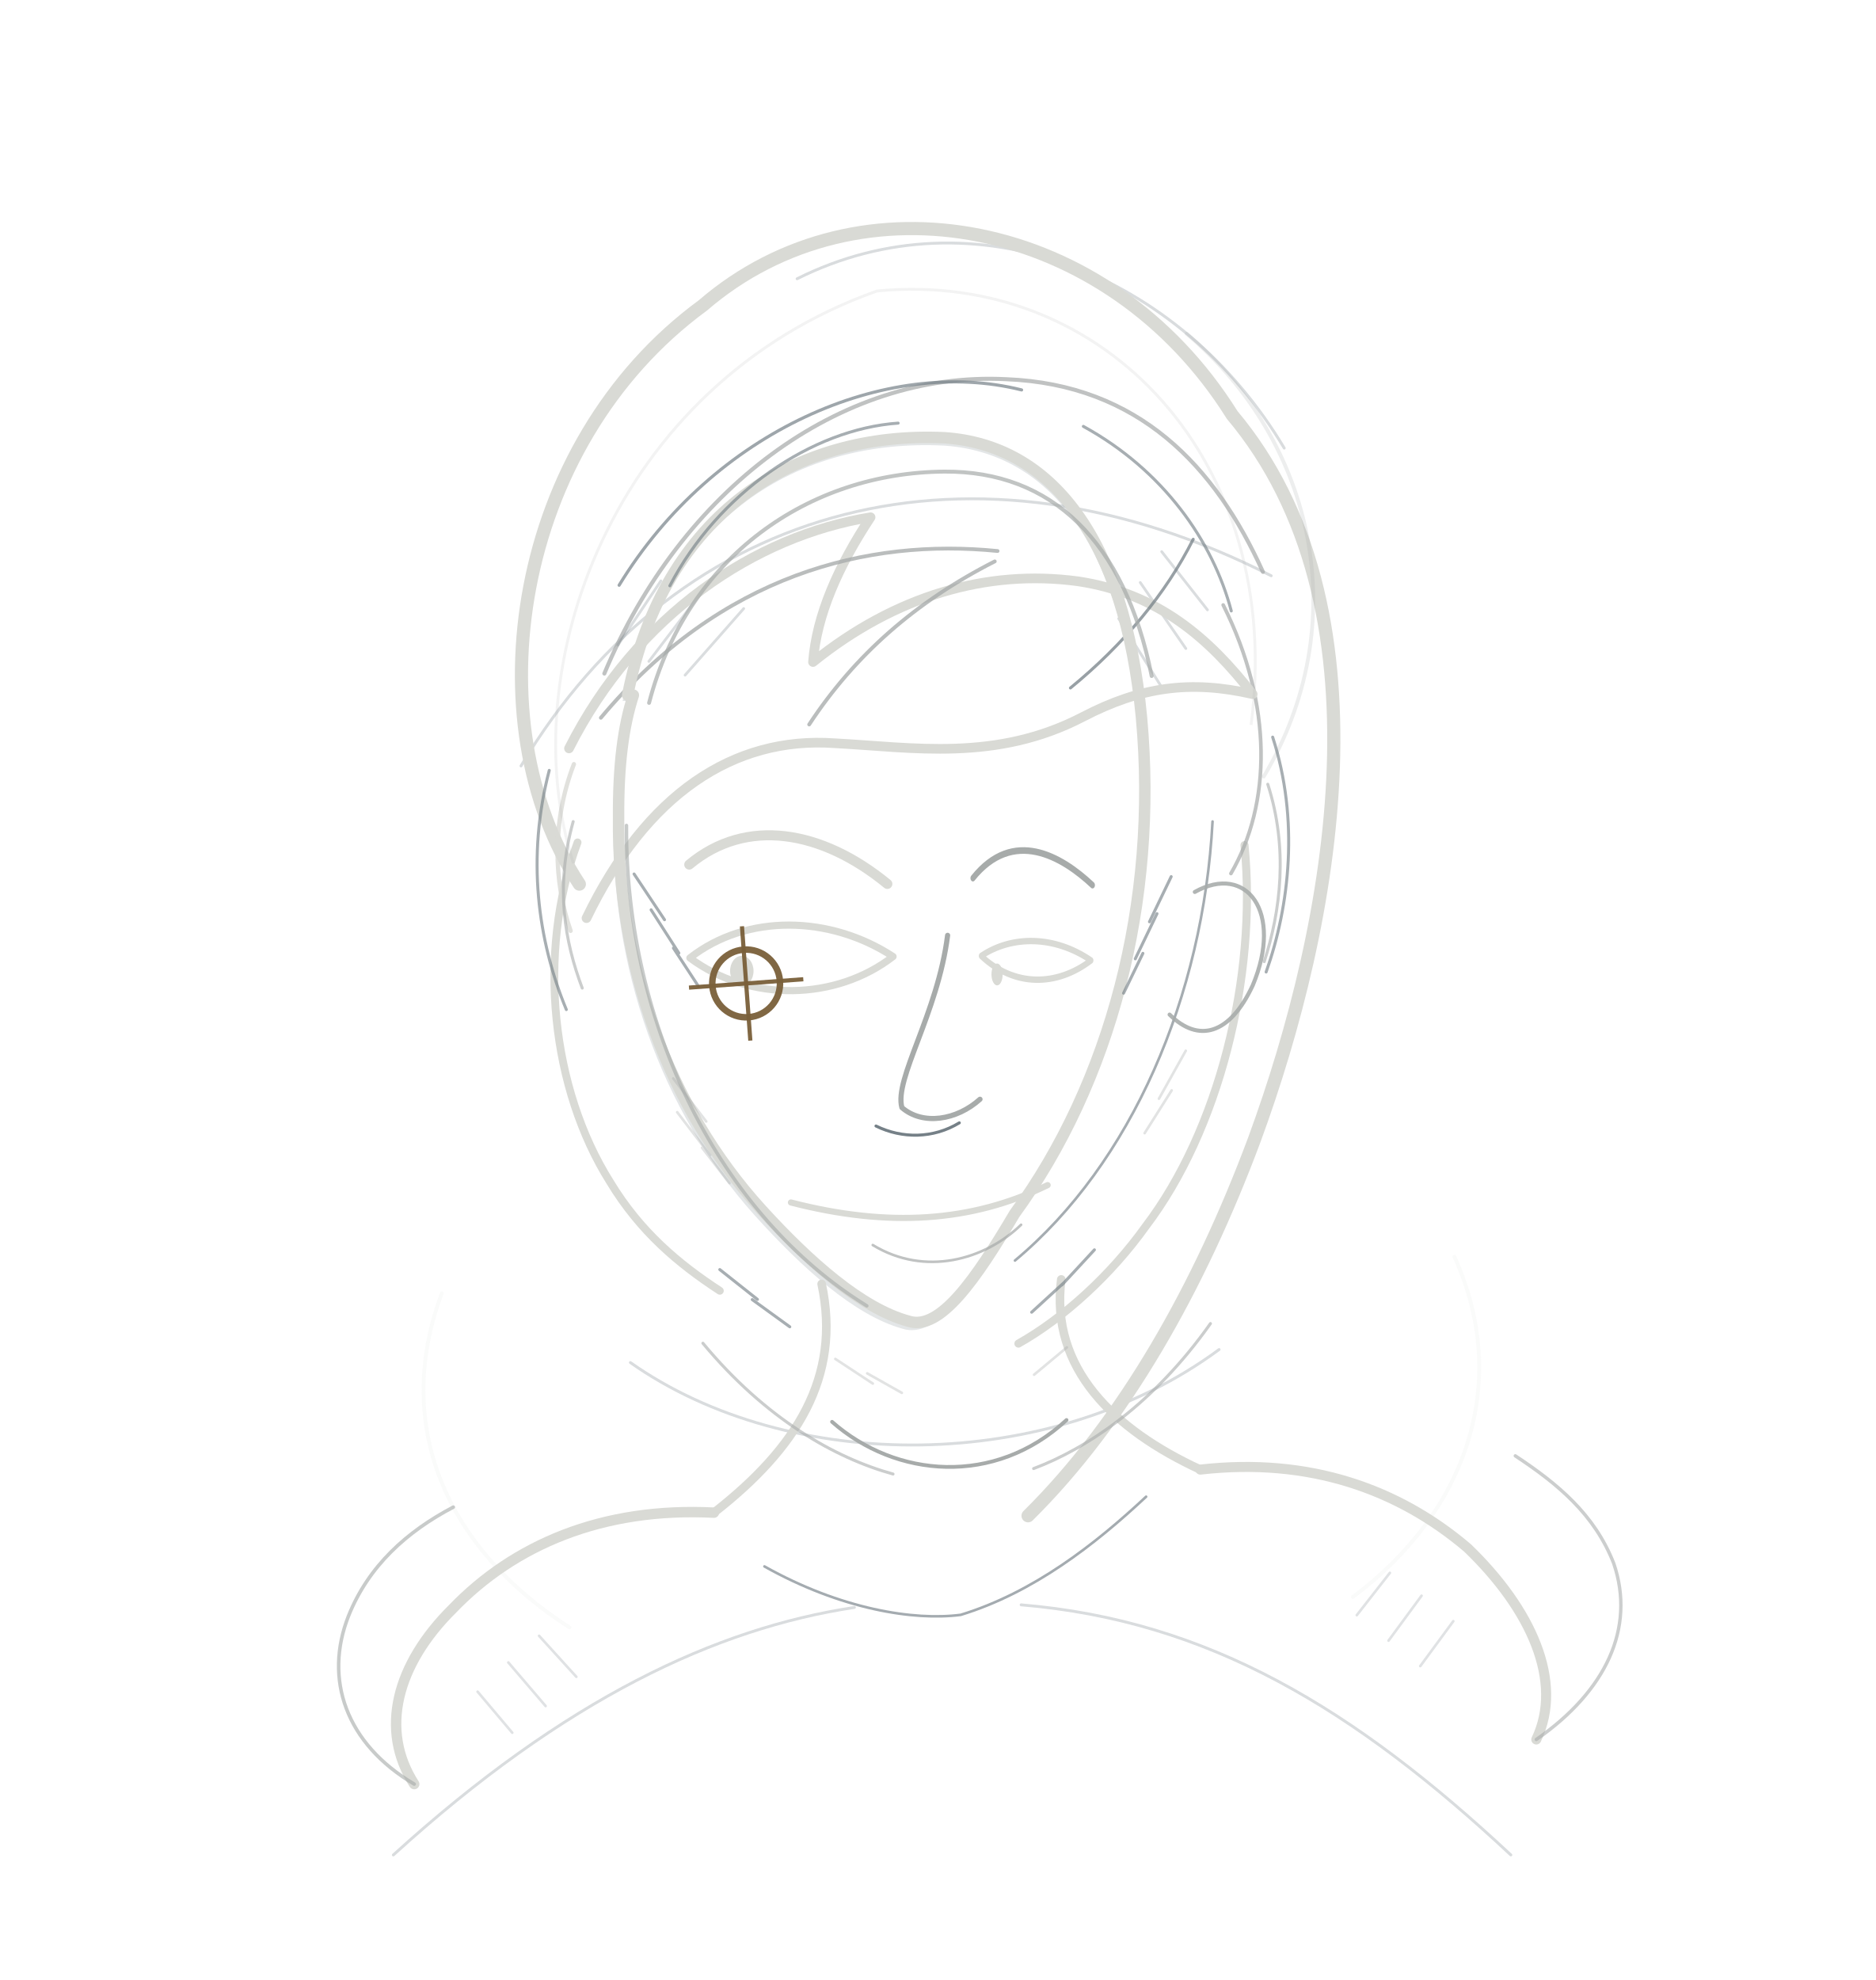
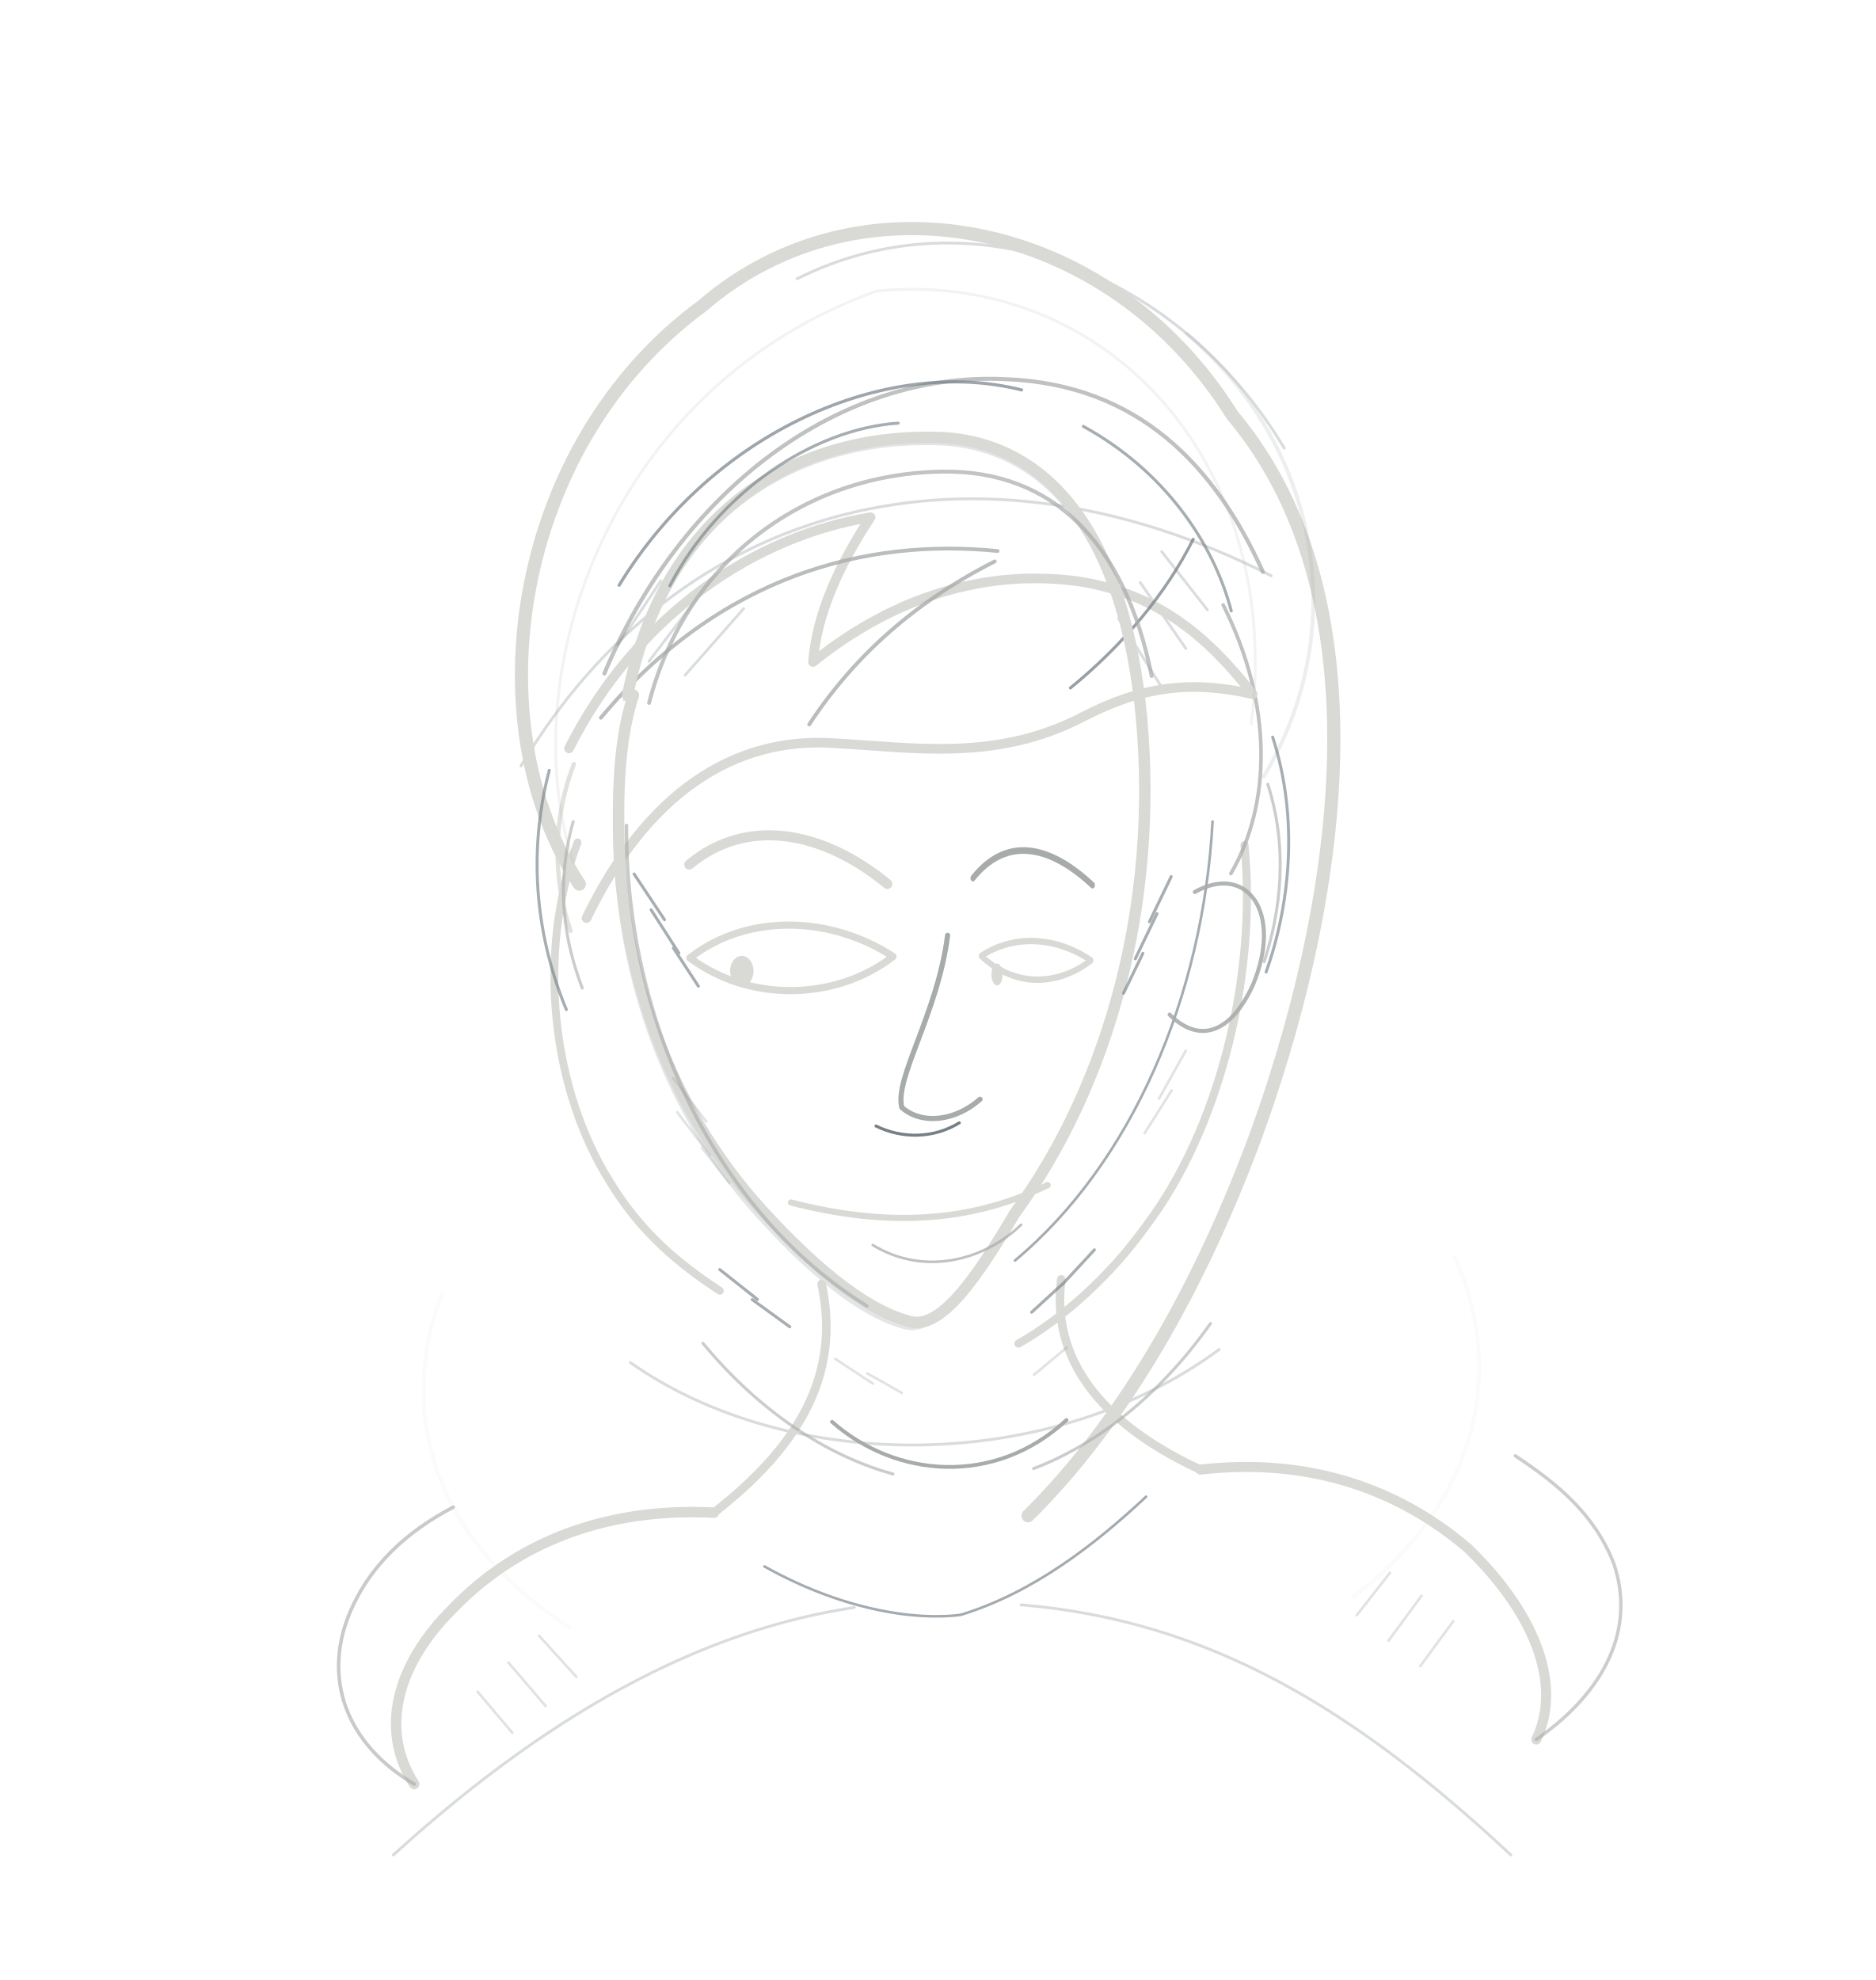
<svg xmlns="http://www.w3.org/2000/svg" viewBox="0 0 720 760" role="img" aria-label="It's in Your Head expressive pencil study" data-pose="floating-open-shoulders" data-gaze-rest="averted-down-left" shape-rendering="geometricPrecision" preserveAspectRatio="xMidYMid slice">
  <defs>
    <clipPath id="tuner-crop-lower-crop">
      <path d="M 80 760 C 116 664 217 610 360 608 C 503 610 604 664 640 760 Z" />
    </clipPath>
  </defs>
  <g id="tuner-crop-construction" data-dither-region="construction" fill="none" stroke="#758087" stroke-width="1.1" opacity=".28" stroke-linecap="round">
    <path d="M 200 294 C 261 192 374 163 488 221" />
    <path d="M 242 523 C 303 566 403 566 468 518" />
    <path d="M 151 712 C 217 652 275 625 328 617 M 392 616 C 464 622 520 656 580 712" />
    <path d="M 306 107 C 374 73 453 105 493 172" />
  </g>
  <g id="tuner-crop-iteration-underdrawing" data-channel="iteration" data-dither-region="iteration-underdrawing" fill="none" stroke="#758087" stroke-linecap="round">
    <path d="M 243.8 266 C 258 196 309 165 366 168 C 407 171 435 207 441 276 C 447 347 428 416 391 466 C 376 491 362 511 350 507 C 332 502 312 484 294 464 C 258 424 239 369 240 313 C 240 293 242 278 246 266 Z" transform="translate(-3.20 1.76)" stroke-width="2.60" opacity="0.20" />
  </g>
  <g id="tuner-crop-figure-attitude" data-pose="floating-open-shoulders" transform="rotate(-2.22 360 400)">
    <g id="tuner-crop-head-gesture" transform="rotate(-1.97 360 360) rotate(3.8 360 350)">
      <g id="tuner-crop-hair-mass" data-dither-region="hair-back" fill="none" stroke-linecap="round" stroke-linejoin="round" transform="translate(2.42 0) rotate(1.52 360 240)">
        <path id="tuner-crop-hair-primary" data-contour="primary" d="M 225 342 C 183 281 196 174 268 119 C 327 66 423 82 472 157 C 535 229 515 351 486 435 C 466 492 438 544 402 581" stroke="#D9DAD5" stroke-width="5.05" />
        <path d="M 224 326 C 209 369 216 421 239 456 C 251 475 266 487 282 497" stroke="#D9DAD5" stroke-width="3.0" />
        <path d="M 480 322 C 486 373 472 432 445 469 C 432 488 414 505 397 515" stroke="#D9DAD5" stroke-width="3.1" />
        <path d="M 233 261 C 261 190 321 143 385 145 C 436 146 466 177 485 217" stroke="#A7ABAA" stroke-width="1.55" opacity=".72" />
        <path d="M 238 227 C 273 167 339 137 391 149" stroke="#758087" stroke-width="1.2" opacity=".7" />
        <path d="M 470 230 C 490 268 490 306 475 333" stroke="#A7ABAA" stroke-width="1.4" opacity=".72" />
        <g data-dither-region="hair-detail" stroke="#758087" stroke-width="1.05" opacity="0.27">
          <path d="M 238 250 l 16 -25 M 250 256 l 19 -26 M 264 261 l 22 -26 M 446 210 l 18 22 M 438 222 l 18 25 M 430 236 l 17 26" />
        </g>
      </g>
      <g id="tuner-crop-hair-front" data-dither-region="hair-front" fill="none" stroke-linecap="round" stroke-linejoin="round" transform="translate(2.42 0) rotate(1.52 360 240)">
        <path d="M 220 290 C 245 238 290 207 334 199 C 322 218 314 237 313 255 C 344 229 379 218 414 222 C 445 226 465 243 482 264 C 458 259 439 262 417 274 C 384 292 352 287 322 286 C 283 284 250 307 228 355" stroke="#D9DAD5" stroke-width="3.7" />
        <path d="M 232 278 C 277 222 333 207 383 211 M 382 215 C 352 231 329 252 312 279" stroke="#A7ABAA" stroke-width="1.45" opacity=".78" />
        <path d="M 412 263 C 432 246 448 226 458 205" stroke="#758087" stroke-width="1.15" opacity=".75" />
        <path d="M 222 296 C 214 318 215 341 222 360" stroke="#D9DAD5" stroke-width="1.65" opacity=".8" />
      </g>
      <g id="tuner-crop-face" data-dither-region="face" fill="none" stroke-linecap="round" stroke-linejoin="round">
        <path id="tuner-crop-face-primary" data-contour="primary" d="M 243.8 266 C 258 196 309 165 366 168 C 407 171 435 207 441 276 C 447 347 428 416 391 466 C 376 491 362 511 350 507 C 332 502 312 484 294 464 C 258 424 239 369 240 313 C 240 293 242 278 246 266 Z" stroke="#D9DAD5" stroke-width="4.39" />
        <path d="M 252 269 C 267 213 314 181 366 181 C 407 181 435 208 445 260" stroke="#A7ABAA" stroke-width="1.5" opacity=".7" />
        <path d="M 243 316 C 242 393 278 466 334 501" stroke="#A7ABAA" stroke-width="1.35" opacity=".62" />
        <path d="M 468 316 C 464 383 436 447 391 484" stroke="#758087" stroke-width="1.0" opacity=".65" />
      </g>
      <g id="tuner-crop-features" data-dither-region="features" fill="none" stroke-linecap="round" stroke-linejoin="round">
        <g id="tuner-crop-near-eye-plane" data-plane="near">
          <path d="M 267 331.173 C 289 313.06 318 318.293 343 339.113" stroke="#D9DAD5" stroke-width="3.85" />
          <path d="M 267 367 C 289 350.027 321 351.07 345 367 C 323 383.766 290 384.413 267 367 Z" stroke="#D9DAD5" stroke-width="2.75" />
          <ellipse cx="286.904" cy="372.142" rx="4.5" ry="5.8" fill="#D9DAD5" stroke="none" />
        </g>
        <g id="tuner-crop-far-eye-plane" data-plane="far" transform="translate(88 0) scale(.74 1)">
          <path d="M 389 337.113 C 410 317.952 435 328.827 451 340.113" stroke="#A7ABAA" stroke-width="2.54" />
          <path d="M 393 367 C 409 359.185 431 359.298 450 369 C 432 379 410 379 393 367 Z" stroke="#D9DAD5" stroke-width="2.45" />
          <ellipse cx="401.184" cy="374.142" rx="2.9" ry="4.2" fill="#D9DAD5" stroke="none" />
        </g>
        <path d="M 366 359 C 362 389 345 414 348 425 C 356 432 369 430 378 422" stroke="#A7ABAA" stroke-width="1.98" />
        <path d="M 338 432 C 348 437 360 437 370 431" stroke="#758087" stroke-width="1.15" />
        <g data-part="jaw" transform="translate(3.45 7.04)">
          <path d="M 301.707 454.092 C 339 463.995 371 462.171 400.293 448.092" stroke="#D9DAD5" stroke-width="2.36" />
          <path d="M 333 470.641 C 353 482.977 376 476.62 390 463.237" stroke="#A7ABAA" stroke-width="1.0" opacity=".72" />
        </g>
        <path d="M 461 343 C 481 332 495 351 483 379 C 474 398 462 401 451 390" stroke="#A7ABAA" stroke-width="1.55" opacity=".88" />
      </g>
    </g>
    <g id="tuner-crop-gesture" data-dither-region="gesture" fill="none" stroke="#A7ABAA" stroke-width="1.45" opacity="0.20" stroke-linecap="round">
      <path d="M 489 303 C 526 246 514 176 466 132" />
      <path d="M 166 489 C 145 539 164 587 210 619 M 555 490 C 575 539 556 588 511 619" opacity="0.28" />
    </g>
    <g id="tuner-crop-clothing" data-dither-region="clothing" data-pose="floating-open-shoulders" fill="none" stroke-linecap="round" stroke-linejoin="round" transform="rotate(1.14 360 585)">
      <path d="M 310 492 C 317 528 299 555 267 579 M 402 492 C 397 526 421 550 454 566" stroke="#D9DAD5" stroke-width="3.3" />
      <path d="M 267 579 C 224 576 190 590 166 614 C 144 635 137 660 150 681" stroke="#D9DAD5" stroke-width="4.0" data-contour="secondary" />
      <path d="M 454 566 C 496 562 530 575 556 598 C 580 622 592 650 581 672" stroke="#D9DAD5" stroke-width="3.85" data-contour="secondary" />
      <path d="M 313 545 C 337 567 375 571 403 546" stroke="#A7ABAA" stroke-width="1.45" />
      <path d="M 286 600 C 315 617 343 622 361 620 C 389 612 413 594 433 576" stroke="#758087" stroke-width="1.0" opacity=".66" />
      <path d="M 150 681 C 124 665 116 640 126 616 C 134 597 149 584 167 575" stroke="#A7ABAA" stroke-width="1.35" opacity=".62" />
      <path d="M 581 672 C 608 654 620 630 612 605 C 605 586 591 574 575 563" stroke="#A7ABAA" stroke-width="1.3" opacity=".58" />
      <g id="tuner-crop-clothing-hatching" data-channel="scope" data-dither-region="clothing-shading" stroke="#758087" stroke-width="1.0" opacity="0.23">
        <path d="M 175 646 l 13 16 M 187 635 l 14 17 M 199 625 l 14 16 M 550 626 l -13 17 M 538 616 l -13 17 M 526 607 l -13 16" />
      </g>
    </g>
    <g id="tuner-crop-iteration" data-dither-region="iteration" fill="none">
      <path d="M 222.9 326 C 201.9 251 244.9 143 347.9 111 C 435.9 106 501.9 183 484.9 283" stroke="#A7ABAA" stroke-width="1.1" opacity="0.14" fill="none" />
    </g>
    <g id="tuner-crop-expanded-pencil" data-dither-region="pencil-detail" fill="none" stroke="#758087" stroke-width="1.15" opacity="0.64" stroke-linecap="round">
      <path d="M 246 331 l 11 18 M 252 345 l 10 17 M 260 360 l 9 15 M 452 340 l -9 17 M 446 354 l -9 17 M 440 369 l -8 15" />
      <path d="M 273 484 l 14 12 M 285 496 l 14 11 M 417 482 l -13 13 M 405 494 l -13 11" />
      <path d="M 264 221 C 284 186 321 163 354 162 M 425 166 C 455 184 473 212 479 239" />
      <path d="M 215 290 C 205 323 208 355 218 382 M 493 288 C 502 320 497 353 487 378" />
    </g>
    <g id="tuner-crop-micro-hatching" data-dither-region="micro-hatching" stroke="#A0A5A4" stroke-width="1" opacity="0.31" stroke-linecap="round">
      <path d="M 258 410 l 12 17 M 259 423 l 12 17 M 268 437 l 10 14 M 455 407 l -11 18 M 449 422 l -11 16" />
      <path d="M 316 520 l 14 10 M 328 526 l 13 8 M 405 519 l -13 10" />
    </g>
    <g id="tuner-crop-accent-extensions" data-accent-region="extensions" data-dither-region="accent-extensions" fill="none" stroke="#78BFC2" stroke-width="2.0" opacity="0.11" stroke-linecap="round" stroke-linejoin="round">
      
      
      
    </g>
    <g id="tuner-crop-contour-finishing" data-dither-region="contour-finishing" fill="none" stroke="#A7ABAA" stroke-width="1.15" opacity="0.59" transform="translate(2.42 0)" stroke-linecap="round">
      <path d="M 221 310 C 213 335 216 356 222 374 M 488 306 C 495 331 491 355 484 374" />
      <path d="M 263 512 C 286 542 312 558 334 565 M 458 512 C 435 542 409 558 388 565" />
    </g>
  </g>
-   <g stroke="rgba(122,96,58,.95)" fill="none" transform="rotate(-2.22 360 400) rotate(-1.97 360 360)">
-     <circle cx="286.904" cy="372.142" r="13" stroke-width="2.5" />
-     <line x1="264.904" y1="372.142" x2="308.904" y2="372.142" stroke-width="1.6" />
-     <line x1="286.904" y1="350.142" x2="286.904" y2="394.142" stroke-width="1.6" />
-   </g>
</svg>
